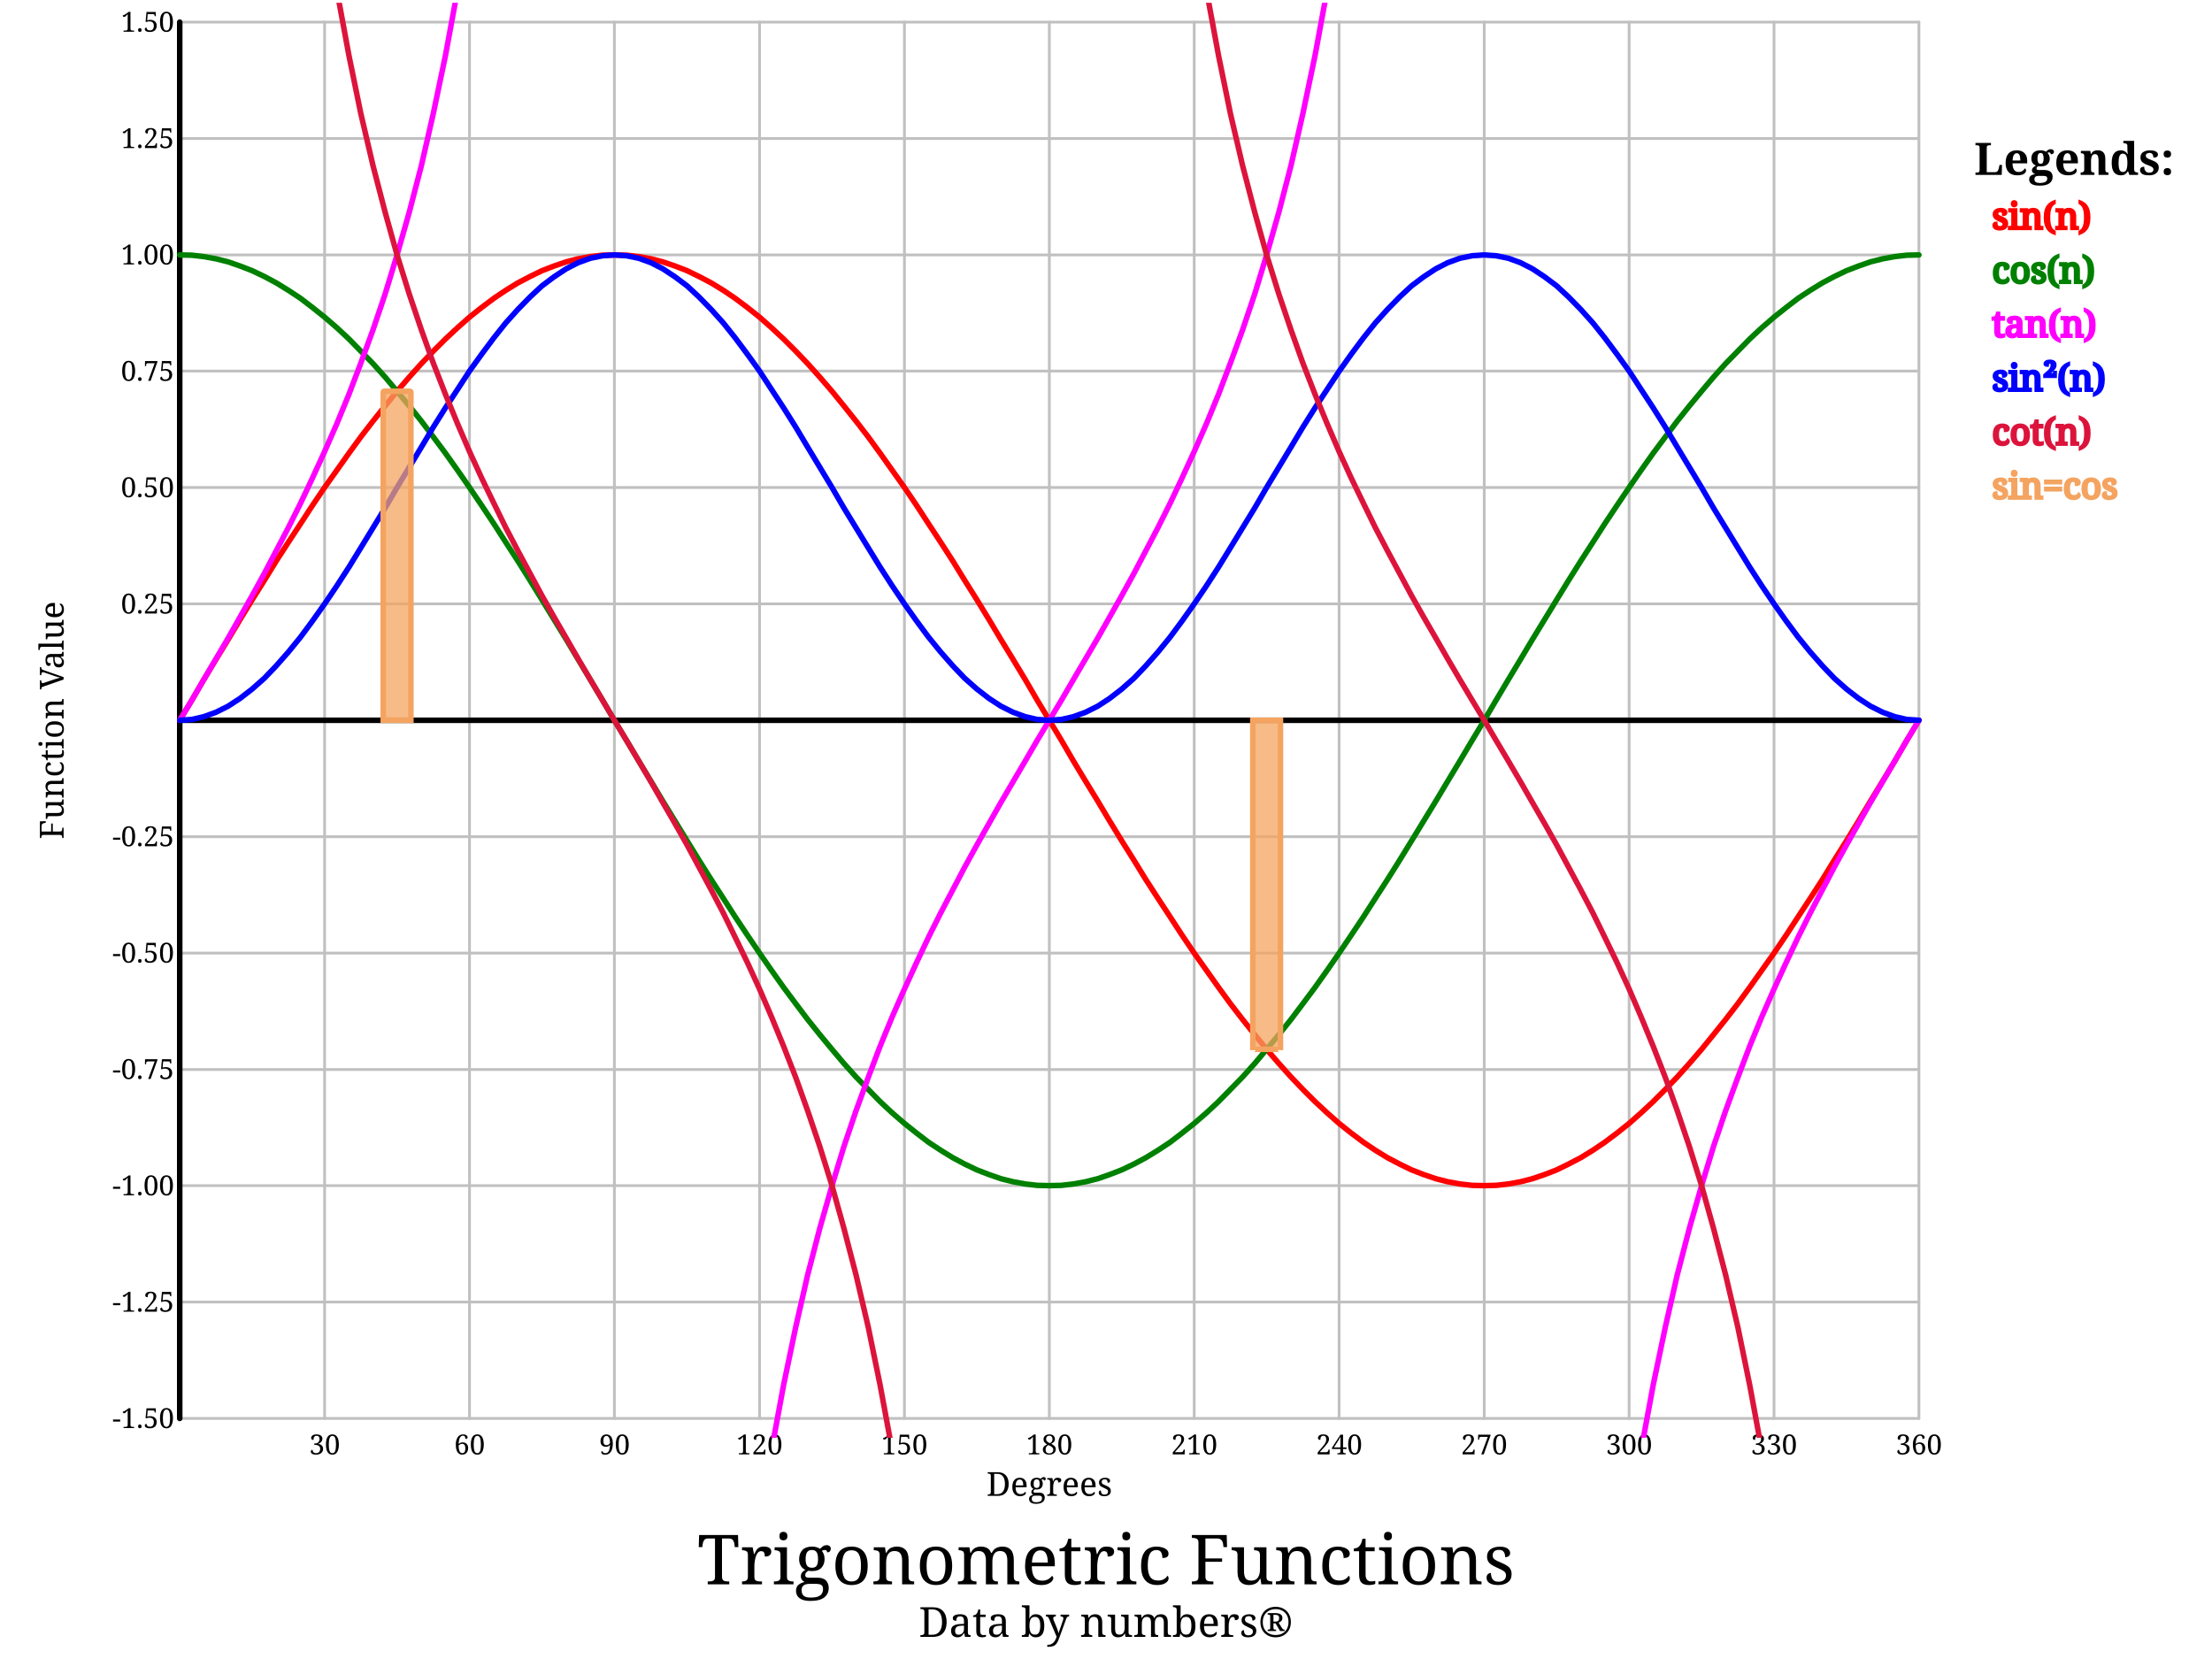
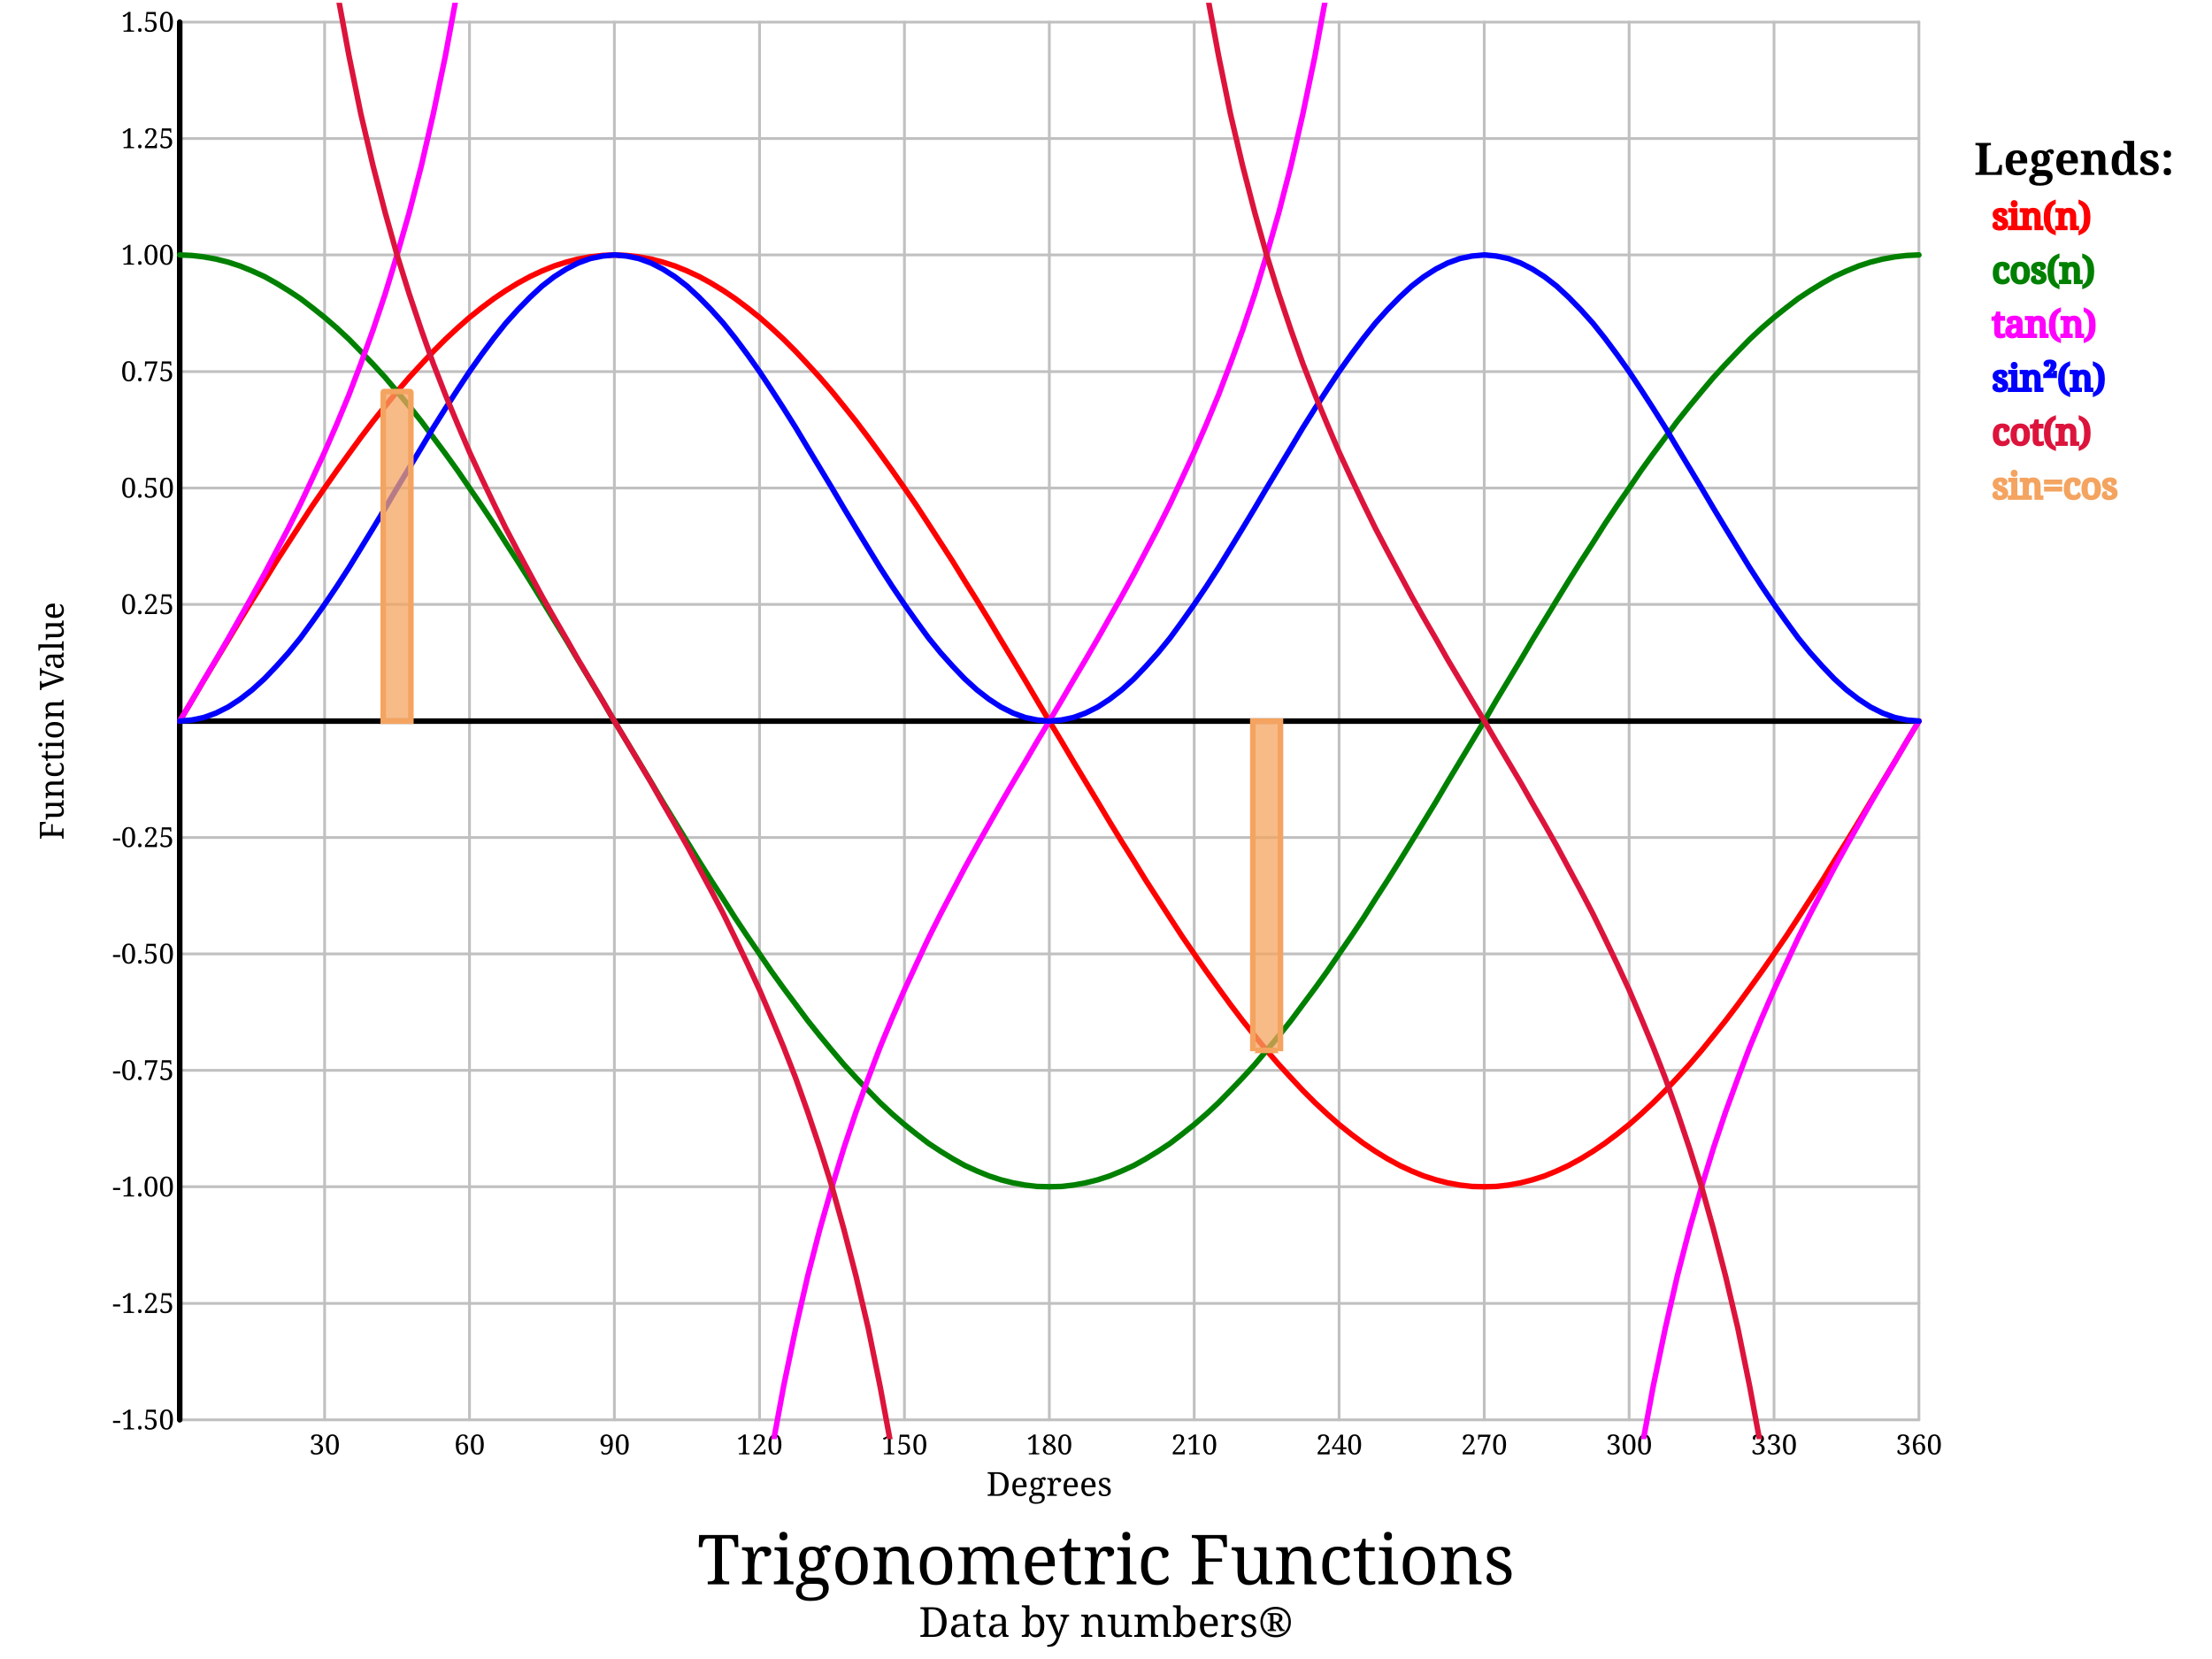
<svg xmlns="http://www.w3.org/2000/svg" id="svg-ex5" width="800" height="600">
  <defs>
    <clipPath id="plotable">
-       <rect x="58.0" y="1.0" width="643.0" height="519.0" rx="0.0" />
+       <rect x="58.0" y="1.0" width="643.0" height="519.5" rx="0.0" />
    </clipPath>
  </defs>
  <style>
svg#svg-ex5 { background-color: #ffedcc }
#svg-ex5 path.lightBG { fill: rgba(220,220,220,0.667) }
#svg-ex5 path.midBG { fill: rgba(120,120,120,0.667) }
#svg-ex5 path.darkBG { fill: rgba(35,35,35,0.667) }
#svg-ex5 g.plotarea { opacity: 1.0 }
#svg-ex5 g.plotarea path:hover { stroke-width: 5.0 }
#svg-ex5 path { stroke-width: 2.0; fill: none; stroke-linecap: round }
#svg-ex5 path.axes { stroke: black }
#svg-ex5 path.xlabel, #svg-ex5 path.ylabel { stroke: silver; stroke-width: 1 }
#svg-ex5 text { font-family: serif }
#svg-ex5 text.legend { font-size: 13.0px }
#svg-ex5 text.legend.headline { font-size: 16.2px; font-weight: bold }
#svg-ex5 text.subtitle { font-size: 15.0px; text-anchor: middle }
#svg-ex5 text.title { font-size: 25.0px; text-anchor: middle }
#svg-ex5 text.xlabel { font-size: 10.0px; text-anchor: middle }
#svg-ex5 text.xtitle, #svg-ex5 text.ytitle { font-size: 12.0px; text-anchor: middle }
#svg-ex5 text.ylabel { font-size: 10.0px; text-anchor: end; dominant-baseline: middle }
#svg-ex5 path.plot03 { stroke: #ff0000 }
#svg-ex5 text.plot03, #svg-ex5 rect.plot03 { fill: #ff0000; stroke: #ff0000 }
#svg-ex5 path.plot03.fill { stroke: #ff0000; fill: #ff0000; fill-opacity: 0.75 }
#svg-ex5 path.plot04 { stroke: #008000 }
#svg-ex5 text.plot04, #svg-ex5 rect.plot04 { fill: #008000; stroke: #008000 }
#svg-ex5 path.plot04.fill { stroke: #008000; fill: #008000; fill-opacity: 0.75 }
#svg-ex5 path.plot05 { stroke: #ff00ff }
#svg-ex5 text.plot05, #svg-ex5 rect.plot05 { fill: #ff00ff; stroke: #ff00ff }
#svg-ex5 path.plot05.fill { stroke: #ff00ff; fill: #ff00ff; fill-opacity: 0.75 }
#svg-ex5 path.plot06 { stroke: #0000ff }
#svg-ex5 text.plot06, #svg-ex5 rect.plot06 { fill: #0000ff; stroke: #0000ff }
#svg-ex5 path.plot06.fill { stroke: #0000ff; fill: #0000ff; fill-opacity: 0.75 }
#svg-ex5 path.plot07 { stroke: #dc143c }
#svg-ex5 text.plot07, #svg-ex5 rect.plot07 { fill: #dc143c; stroke: #dc143c }
#svg-ex5 path.plot07.fill { stroke: #dc143c; fill: #dc143c; fill-opacity: 0.75 }
#svg-ex5 path.plot08 { stroke: #f4a460 }
#svg-ex5 text.plot08, #svg-ex5 rect.plot08 { fill: #f4a460; stroke: #f4a460 }
#svg-ex5 path.plot08.fill { stroke: #f4a460; fill: #f4a460; fill-opacity: 0.75 }
#svg-ex5 rect.legend { fill: silver; stroke: silver; fill-opacity: 0.1; stroke-width: 1.5 }
</style>
  <text x="117.42" y="526.00" class="xlabel">30</text>
  <text x="169.83" y="526.00" class="xlabel">60</text>
  <text x="222.25" y="526.00" class="xlabel">90</text>
  <text x="274.67" y="526.00" class="xlabel">120</text>
  <text x="327.08" y="526.00" class="xlabel">150</text>
  <text x="379.50" y="526.00" class="xlabel">180</text>
  <text x="431.92" y="526.00" class="xlabel">210</text>
  <text x="484.33" y="526.00" class="xlabel">240</text>
  <text x="536.75" y="526.00" class="xlabel">270</text>
  <text x="589.17" y="526.00" class="xlabel">300</text>
  <text x="641.58" y="526.00" class="xlabel">330</text>
  <text x="694.00" y="526.00" class="xlabel">360</text>
-   <path class="xlabel" d=" M 117.4,513.0 V 8.0 M 169.8,513.0 V 8.0 M 222.2,513.0 V 8.0 M 274.7,513.0 V 8.0 M 327.1,513.0 V 8.0 M 379.5,513.0 V 8.0 M 431.9,513.0 V 8.0 M 484.3,513.0 V 8.0 M 536.8,513.0 V 8.0 M 589.2,513.0 V 8.0 M 641.6,513.0 V 8.0 M 694.0,513.0 V 8.0 " />
-   <text x="63.00" y="218.42" class="ylabel">0.25</text>
-   <text x="63.00" y="302.58" class="ylabel">-0.25</text>
-   <text x="63.00" y="176.33" class="ylabel">0.50</text>
-   <text x="63.00" y="344.67" class="ylabel">-0.50</text>
-   <text x="63.00" y="134.25" class="ylabel">0.75</text>
-   <text x="63.00" y="386.75" class="ylabel">-0.75</text>
-   <text x="63.00" y="92.17" class="ylabel">1.00</text>
-   <text x="63.00" y="428.83" class="ylabel">-1.00</text>
-   <text x="63.00" y="50.08" class="ylabel">1.25</text>
-   <text x="63.00" y="470.92" class="ylabel">-1.25</text>
+   <path class="xlabel" d=" M 117.4,513.5 V 8.0 M 169.8,513.5 V 8.0 M 222.2,513.5 V 8.0 M 274.7,513.5 V 8.0 M 327.1,513.5 V 8.0 M 379.5,513.5 V 8.0 M 431.9,513.5 V 8.0 M 484.3,513.5 V 8.0 M 536.8,513.5 V 8.0 M 589.2,513.5 V 8.0 M 641.6,513.5 V 8.0 M 694.0,513.5 V 8.0 " />
+   <text x="63.00" y="218.62" class="ylabel">0.25</text>
+   <text x="63.00" y="302.88" class="ylabel">-0.25</text>
+   <text x="63.00" y="176.50" class="ylabel">0.50</text>
+   <text x="63.00" y="345.00" class="ylabel">-0.50</text>
+   <text x="63.00" y="134.38" class="ylabel">0.75</text>
+   <text x="63.00" y="387.12" class="ylabel">-0.75</text>
+   <text x="63.00" y="92.25" class="ylabel">1.00</text>
+   <text x="63.00" y="429.25" class="ylabel">-1.00</text>
+   <text x="63.00" y="50.12" class="ylabel">1.25</text>
+   <text x="63.00" y="471.38" class="ylabel">-1.25</text>
  <text x="63.00" y="8.00" class="ylabel">1.50</text>
-   <text x="63.00" y="513.00" class="ylabel">-1.50</text>
-   <path class="ylabel" d=" M 65.0,218.4 H 694.0 M 65.0,302.6 H 694.0 M 65.0,176.3 H 694.0 M 65.0,344.7 H 694.0 M 65.0,134.2 H 694.0 M 65.0,386.8 H 694.0 M 65.0,92.2 H 694.0 M 65.0,428.8 H 694.0 M 65.0,50.1 H 694.0 M 65.0,470.9 H 694.0 M 65.0,8.0 H 694.0 M 65.0,513.0 H 694.0 " />
-   <path class="axes" d=" M 65.0,260.5 H 694.0 M 65.0,513.0 V 8.0 " />
+   <text x="63.00" y="513.50" class="ylabel">-1.50</text>
+   <path class="ylabel" d=" M 65.0,218.6 H 694.0 M 65.0,302.9 H 694.0 M 65.0,176.5 H 694.0 M 65.0,345.0 H 694.0 M 65.0,134.4 H 694.0 M 65.0,387.1 H 694.0 M 65.0,92.2 H 694.0 M 65.0,429.2 H 694.0 M 65.0,50.1 H 694.0 M 65.0,471.4 H 694.0 M 65.0,8.0 H 694.0 M 65.0,513.5 H 694.0 " />
+   <path class="axes" d=" M 65.0,260.8 H 694.0 M 65.0,513.5 V 8.0 " />
  <g clip-path="url(#plotable)" class="plotarea">
-     <path class="plot03" d=" M 65.0,260.5 L 69.4,253.2 L 73.7,245.8 L 78.1,238.5 L 82.5,231.3 L 86.8,224.1 L 91.2,216.9 L 95.6,209.9 L 99.9,202.9 L 104.3,196.1 L 108.7,189.4 L 113.0,182.8 L 117.4,176.3 L 121.8,170.1 L 126.2,163.9 L 130.5,158.0 L 134.9,152.3 L 139.3,146.8 L 143.6,141.5 L 148.0,136.4 L 152.4,131.5 L 156.7,127.0 L 161.1,122.6 L 165.5,118.5 L 169.8,114.7 L 174.2,111.2 L 178.6,107.9 L 182.9,105.0 L 187.3,102.3 L 191.7,100.0 L 196.0,97.9 L 200.4,96.2 L 204.8,94.7 L 209.1,93.6 L 213.5,92.8 L 217.9,92.3 L 222.2,92.2 L 226.6,92.3 L 231.0,92.8 L 235.4,93.6 L 239.7,94.7 L 244.1,96.2 L 248.5,97.9 L 252.8,100.0 L 257.2,102.3 L 261.6,105.0 L 265.9,107.9 L 270.3,111.2 L 274.7,114.7 L 279.0,118.5 L 283.4,122.6 L 287.8,127.0 L 292.1,131.5 L 296.5,136.4 L 300.9,141.5 L 305.2,146.8 L 309.6,152.3 L 314.0,158.0 L 318.3,163.9 L 322.7,170.1 L 327.1,176.3 L 331.5,182.8 L 335.8,189.4 L 340.2,196.1 L 344.6,202.9 L 348.9,209.9 L 353.3,216.9 L 357.7,224.1 L 362.0,231.3 L 366.4,238.5 L 370.8,245.8 L 375.1,253.2 L 379.5,260.5 L 383.9,267.8 L 388.2,275.2 L 392.6,282.5 L 397.0,289.7 L 401.3,296.9 L 405.7,304.1 L 410.1,311.1 L 414.4,318.1 L 418.8,324.9 L 423.2,331.6 L 427.5,338.2 L 431.9,344.7 L 436.3,350.9 L 440.7,357.1 L 445.0,363.0 L 449.4,368.7 L 453.8,374.2 L 458.1,379.5 L 462.5,384.6 L 466.9,389.5 L 471.2,394.0 L 475.6,398.4 L 480.0,402.5 L 484.3,406.3 L 488.7,409.8 L 493.1,413.1 L 497.4,416.0 L 501.8,418.7 L 506.2,421.0 L 510.5,423.1 L 514.9,424.8 L 519.3,426.3 L 523.6,427.4 L 528.0,428.2 L 532.4,428.7 L 536.8,428.8 L 541.1,428.7 L 545.5,428.2 L 549.9,427.4 L 554.2,426.3 L 558.6,424.8 L 563.0,423.1 L 567.3,421.0 L 571.7,418.7 L 576.1,416.0 L 580.4,413.1 L 584.8,409.8 L 589.2,406.3 L 593.5,402.5 L 597.9,398.4 L 602.3,394.0 L 606.6,389.5 L 611.0,384.6 L 615.4,379.5 L 619.7,374.2 L 624.1,368.7 L 628.5,363.0 L 632.8,357.1 L 637.2,350.9 L 641.6,344.7 L 646.0,338.2 L 650.3,331.6 L 654.7,324.9 L 659.1,318.1 L 663.4,311.1 L 667.8,304.1 L 672.2,296.9 L 676.5,289.7 L 680.9,282.5 L 685.3,275.2 L 689.6,267.8 L 694.0,260.5 M 65.0,260.5 " />
-     <path class="plot04" d=" M 65.0,92.2 L 69.4,92.3 L 73.7,92.8 L 78.1,93.6 L 82.5,94.7 L 86.8,96.2 L 91.2,97.9 L 95.6,100.0 L 99.9,102.3 L 104.3,105.0 L 108.7,107.9 L 113.0,111.2 L 117.4,114.7 L 121.8,118.5 L 126.2,122.6 L 130.5,127.0 L 134.9,131.5 L 139.3,136.4 L 143.6,141.5 L 148.0,146.8 L 152.4,152.3 L 156.7,158.0 L 161.1,163.9 L 165.5,170.1 L 169.8,176.3 L 174.2,182.8 L 178.6,189.4 L 182.9,196.1 L 187.3,202.9 L 191.7,209.9 L 196.0,216.9 L 200.4,224.1 L 204.8,231.3 L 209.1,238.5 L 213.5,245.8 L 217.9,253.2 L 222.2,260.5 L 226.6,267.8 L 231.0,275.2 L 235.4,282.5 L 239.7,289.7 L 244.1,296.9 L 248.5,304.1 L 252.8,311.1 L 257.2,318.1 L 261.6,324.9 L 265.9,331.6 L 270.3,338.2 L 274.7,344.7 L 279.0,350.9 L 283.4,357.1 L 287.8,363.0 L 292.1,368.7 L 296.5,374.2 L 300.9,379.5 L 305.2,384.6 L 309.6,389.5 L 314.0,394.0 L 318.3,398.4 L 322.7,402.5 L 327.1,406.3 L 331.5,409.8 L 335.8,413.1 L 340.2,416.0 L 344.6,418.7 L 348.9,421.0 L 353.3,423.1 L 357.7,424.8 L 362.0,426.3 L 366.4,427.4 L 370.8,428.2 L 375.1,428.7 L 379.5,428.8 L 383.9,428.7 L 388.2,428.2 L 392.6,427.4 L 397.0,426.3 L 401.3,424.8 L 405.7,423.1 L 410.1,421.0 L 414.4,418.7 L 418.8,416.0 L 423.2,413.1 L 427.5,409.8 L 431.9,406.3 L 436.3,402.5 L 440.7,398.4 L 445.0,394.0 L 449.4,389.5 L 453.8,384.6 L 458.1,379.5 L 462.5,374.2 L 466.9,368.7 L 471.2,363.0 L 475.6,357.1 L 480.0,350.9 L 484.3,344.7 L 488.7,338.2 L 493.1,331.6 L 497.4,324.9 L 501.8,318.1 L 506.2,311.1 L 510.5,304.1 L 514.9,296.9 L 519.3,289.7 L 523.6,282.5 L 528.0,275.2 L 532.4,267.8 L 536.8,260.5 L 541.1,253.2 L 545.5,245.8 L 549.9,238.5 L 554.2,231.3 L 558.6,224.1 L 563.0,216.9 L 567.3,209.9 L 571.7,202.9 L 576.1,196.1 L 580.4,189.4 L 584.8,182.8 L 589.2,176.3 L 593.5,170.1 L 597.9,163.9 L 602.3,158.0 L 606.6,152.3 L 611.0,146.8 L 615.4,141.5 L 619.7,136.4 L 624.1,131.5 L 628.5,127.0 L 632.8,122.6 L 637.2,118.5 L 641.6,114.7 L 646.0,111.2 L 650.3,107.9 L 654.7,105.0 L 659.1,102.3 L 663.4,100.0 L 667.8,97.9 L 672.2,96.2 L 676.5,94.7 L 680.9,93.6 L 685.3,92.8 L 689.6,92.3 L 694.0,92.2 M 65.0,92.2 " />
-     <path class="plot05" d=" M 65.0,260.5 L 69.4,253.2 L 73.7,245.8 L 78.1,238.3 L 82.5,230.8 L 86.8,223.2 L 91.2,215.4 L 95.6,207.4 L 99.9,199.2 L 104.3,190.8 L 108.7,182.0 L 113.0,172.9 L 117.4,163.3 L 121.8,153.3 L 126.2,142.6 L 130.5,131.3 L 134.9,119.3 L 139.3,106.3 L 143.6,92.2 L 148.0,76.8 L 152.4,59.9 L 156.7,41.1 L 161.1,20.1 L 165.5,-3.7 L 169.8,-31.1 L 174.2,-62.9 L 178.6,-100.5 L 182.9,-145.9 L 187.3,-202.0 L 191.7,-273.4 L 196.0,-300.0 M 204.8,-300.0 M 209.1,-300.0 M 213.5,-300.0 M 217.9,-300.0 M 222.2,-300.0 M 226.6,900.0 M 231.0,900.0 M 235.4,900.0 M 239.7,900.0 M 244.1,900.0 L 248.5,888.7 L 252.8,794.4 L 257.2,723.0 L 261.6,666.9 L 265.9,621.5 L 270.3,583.9 L 274.7,552.1 L 279.0,524.7 L 283.4,500.9 L 287.8,479.9 L 292.1,461.1 L 296.5,444.2 L 300.9,428.8 L 305.2,414.7 L 309.6,401.7 L 314.0,389.7 L 318.3,378.4 L 322.7,367.7 L 327.1,357.7 L 331.5,348.1 L 335.8,339.0 L 340.2,330.2 L 344.6,321.8 L 348.9,313.6 L 353.3,305.6 L 357.7,297.8 L 362.0,290.2 L 366.4,282.7 L 370.8,275.2 L 375.1,267.8 L 379.5,260.5 L 383.9,253.2 L 388.2,245.8 L 392.6,238.3 L 397.0,230.8 L 401.3,223.2 L 405.7,215.4 L 410.1,207.4 L 414.4,199.2 L 418.8,190.8 L 423.2,182.0 L 427.5,172.9 L 431.9,163.3 L 436.3,153.3 L 440.7,142.6 L 445.0,131.3 L 449.4,119.3 L 453.8,106.3 L 458.1,92.2 L 462.5,76.8 L 466.9,59.9 L 471.2,41.1 L 475.6,20.1 L 480.0,-3.7 L 484.3,-31.1 L 488.7,-62.9 L 493.1,-100.5 L 497.4,-145.9 L 501.8,-202.0 L 506.2,-273.4 L 510.5,-300.0 M 519.3,-300.0 M 523.6,-300.0 M 528.0,-300.0 M 532.4,-300.0 M 536.8,-300.0 M 541.1,900.0 M 545.5,900.0 M 549.9,900.0 M 554.2,900.0 M 558.6,900.0 L 563.0,888.7 L 567.3,794.4 L 571.7,723.0 L 576.1,666.9 L 580.4,621.5 L 584.8,583.9 L 589.2,552.1 L 593.5,524.7 L 597.9,500.9 L 602.3,479.9 L 606.6,461.1 L 611.0,444.2 L 615.4,428.8 L 619.7,414.7 L 624.1,401.7 L 628.5,389.7 L 632.8,378.4 L 637.2,367.7 L 641.6,357.7 L 646.0,348.1 L 650.3,339.0 L 654.7,330.2 L 659.1,321.8 L 663.4,313.6 L 667.8,305.6 L 672.2,297.8 L 676.5,290.2 L 680.9,282.7 L 685.3,275.2 L 689.6,267.8 L 694.0,260.5 M 65.0,260.5 " />
-     <path class="plot06" d=" M 65.0,260.5 L 69.4,260.2 L 73.7,259.2 L 78.1,257.6 L 82.5,255.4 L 86.8,252.6 L 91.2,249.2 L 95.6,245.3 L 99.9,240.8 L 104.3,235.8 L 108.7,230.4 L 113.0,224.6 L 117.4,218.4 L 121.8,211.9 L 126.2,205.1 L 130.5,198.1 L 134.9,190.9 L 139.3,183.7 L 143.6,176.3 L 148.0,169.0 L 152.4,161.7 L 156.7,154.5 L 161.1,147.5 L 165.5,140.8 L 169.8,134.2 L 174.2,128.1 L 178.6,122.2 L 182.9,116.8 L 187.3,111.9 L 191.7,107.4 L 196.0,103.4 L 200.4,100.1 L 204.8,97.2 L 209.1,95.0 L 213.5,93.4 L 217.9,92.5 L 222.2,92.2 L 226.6,92.5 L 231.0,93.4 L 235.4,95.0 L 239.7,97.2 L 244.1,100.1 L 248.5,103.4 L 252.8,107.4 L 257.2,111.9 L 261.6,116.8 L 265.9,122.2 L 270.3,128.1 L 274.7,134.2 L 279.0,140.8 L 283.4,147.5 L 287.8,154.5 L 292.1,161.7 L 296.5,169.0 L 300.9,176.3 L 305.2,183.7 L 309.6,190.9 L 314.0,198.1 L 318.3,205.1 L 322.7,211.9 L 327.1,218.4 L 331.5,224.6 L 335.8,230.4 L 340.2,235.8 L 344.6,240.8 L 348.9,245.3 L 353.3,249.2 L 357.7,252.6 L 362.0,255.4 L 366.4,257.6 L 370.8,259.2 L 375.1,260.2 L 379.5,260.5 L 383.9,260.2 L 388.2,259.2 L 392.6,257.6 L 397.0,255.4 L 401.3,252.6 L 405.7,249.2 L 410.1,245.3 L 414.4,240.8 L 418.8,235.8 L 423.2,230.4 L 427.5,224.6 L 431.9,218.4 L 436.3,211.9 L 440.7,205.1 L 445.0,198.1 L 449.4,190.9 L 453.8,183.7 L 458.1,176.3 L 462.5,169.0 L 466.9,161.7 L 471.2,154.5 L 475.6,147.5 L 480.0,140.8 L 484.3,134.3 L 488.7,128.1 L 493.1,122.2 L 497.4,116.8 L 501.8,111.9 L 506.2,107.4 L 510.5,103.4 L 514.9,100.1 L 519.3,97.2 L 523.6,95.0 L 528.0,93.4 L 532.4,92.5 L 536.8,92.2 L 541.1,92.5 L 545.5,93.4 L 549.9,95.0 L 554.2,97.2 L 558.6,100.1 L 563.0,103.4 L 567.3,107.4 L 571.7,111.9 L 576.1,116.8 L 580.4,122.2 L 584.8,128.1 L 589.2,134.2 L 593.5,140.8 L 597.9,147.5 L 602.3,154.5 L 606.6,161.7 L 611.0,169.0 L 615.4,176.3 L 619.7,183.7 L 624.1,190.9 L 628.5,198.1 L 632.8,205.1 L 637.2,211.9 L 641.6,218.4 L 646.0,224.6 L 650.3,230.4 L 654.7,235.8 L 659.1,240.8 L 663.4,245.3 L 667.8,249.2 L 672.2,252.6 L 676.5,255.4 L 680.9,257.6 L 685.3,259.2 L 689.6,260.2 L 694.0,260.5 M 65.0,260.5 " />
-     <path class="plot07" d=" M 69.4,-300.0 L 73.7,-300.0 M 82.5,-300.0 M 86.8,-300.0 M 91.2,-300.0 L 95.6,-273.4 L 99.9,-202.0 L 104.3,-145.9 L 108.7,-100.5 L 113.0,-62.9 L 117.4,-31.1 L 121.8,-3.7 L 126.2,20.1 L 130.5,41.1 L 134.9,59.9 L 139.3,76.8 L 143.6,92.2 L 148.0,106.3 L 152.4,119.3 L 156.7,131.3 L 161.1,142.6 L 165.5,153.3 L 169.8,163.3 L 174.2,172.9 L 178.6,182.0 L 182.9,190.8 L 187.3,199.2 L 191.7,207.4 L 196.0,215.4 L 200.4,223.2 L 204.8,230.8 L 209.1,238.3 L 213.5,245.8 L 217.9,253.2 L 222.2,260.5 L 226.6,267.8 L 231.0,275.2 L 235.4,282.7 L 239.7,290.2 L 244.1,297.8 L 248.5,305.6 L 252.8,313.6 L 257.2,321.8 L 261.6,330.2 L 265.9,339.0 L 270.3,348.1 L 274.7,357.7 L 279.0,367.7 L 283.4,378.4 L 287.8,389.7 L 292.1,401.7 L 296.5,414.7 L 300.9,428.8 L 305.2,444.2 L 309.6,461.1 L 314.0,479.9 L 318.3,500.9 L 322.7,524.7 L 327.1,552.1 L 331.5,583.9 L 335.8,621.5 L 340.2,666.9 L 344.6,723.0 L 348.9,794.4 L 353.3,888.7 L 357.7,900.0 M 366.4,900.0 M 370.8,900.0 M 375.1,900.0 M 379.5,900.0 M 383.9,-300.0 M 388.2,-300.0 M 392.6,-300.0 M 397.0,-300.0 M 401.3,-300.0 M 405.7,-300.0 L 410.1,-273.4 L 414.4,-202.0 L 418.8,-145.9 L 423.2,-100.5 L 427.5,-62.9 L 431.9,-31.1 L 436.3,-3.7 L 440.7,20.1 L 445.0,41.1 L 449.4,59.9 L 453.8,76.8 L 458.1,92.2 L 462.5,106.3 L 466.9,119.3 L 471.2,131.3 L 475.6,142.6 L 480.0,153.3 L 484.3,163.3 L 488.7,172.9 L 493.1,182.0 L 497.4,190.8 L 501.8,199.2 L 506.2,207.4 L 510.5,215.4 L 514.9,223.2 L 519.3,230.8 L 523.6,238.3 L 528.0,245.8 L 532.4,253.2 L 536.8,260.5 L 541.1,267.8 L 545.5,275.2 L 549.9,282.7 L 554.2,290.2 L 558.6,297.8 L 563.0,305.6 L 567.3,313.6 L 571.7,321.8 L 576.1,330.2 L 580.4,339.0 L 584.8,348.1 L 589.2,357.7 L 593.5,367.7 L 597.9,378.4 L 602.3,389.7 L 606.6,401.7 L 611.0,414.7 L 615.4,428.8 L 619.7,444.2 L 624.1,461.1 L 628.5,479.9 L 632.8,500.9 L 637.2,524.7 L 641.6,552.1 L 646.0,583.9 L 650.3,621.5 L 654.7,666.9 L 659.1,723.0 L 663.4,794.4 L 667.8,888.7 L 672.2,900.0 M 680.9,900.0 M 685.3,900.0 M 689.6,900.0 M 694.0,900.0 M 69.4,-300.0 " />
-     <path class="plot08 fill" d=" M 143.6,260.5 H 138.6 V 141.8 Q 138.6,141.5, 138.9,141.5 h 9.4 Q 148.6,141.5, 148.6,141.8 V 260.5 Z M 458.1,260.5 H 453.1 V 379.8 Q 453.1,379.5, 453.4,379.5 h 9.4 Q 463.1,379.5, 463.1,379.8 V 260.5 Z " />
+     <path class="plot03" d=" M 65.0,260.8 L 69.4,253.4 L 73.7,246.1 L 78.1,238.8 L 82.5,231.5 L 86.8,224.3 L 91.2,217.1 L 95.6,210.1 L 99.9,203.1 L 104.3,196.3 L 108.7,189.5 L 113.0,182.9 L 117.4,176.5 L 121.8,170.2 L 126.2,164.1 L 130.5,158.2 L 134.9,152.4 L 139.3,146.9 L 143.6,141.6 L 148.0,136.5 L 152.4,131.7 L 156.7,127.1 L 161.1,122.7 L 165.5,118.6 L 169.8,114.8 L 174.2,111.3 L 178.6,108.0 L 182.9,105.1 L 187.3,102.4 L 191.7,100.0 L 196.0,98.0 L 200.4,96.2 L 204.8,94.8 L 209.1,93.7 L 213.5,92.9 L 217.9,92.4 L 222.2,92.2 L 226.6,92.4 L 231.0,92.9 L 235.4,93.7 L 239.7,94.8 L 244.1,96.2 L 248.5,98.0 L 252.8,100.0 L 257.2,102.4 L 261.6,105.1 L 265.9,108.0 L 270.3,111.3 L 274.7,114.8 L 279.0,118.6 L 283.4,122.7 L 287.8,127.1 L 292.1,131.7 L 296.5,136.5 L 300.9,141.6 L 305.2,146.9 L 309.6,152.4 L 314.0,158.2 L 318.3,164.1 L 322.7,170.2 L 327.1,176.5 L 331.5,182.9 L 335.8,189.5 L 340.2,196.3 L 344.6,203.1 L 348.9,210.1 L 353.3,217.1 L 357.7,224.3 L 362.0,231.5 L 366.4,238.8 L 370.8,246.1 L 375.1,253.4 L 379.5,260.8 L 383.9,268.1 L 388.2,275.4 L 392.6,282.7 L 397.0,290.0 L 401.3,297.2 L 405.7,304.4 L 410.1,311.4 L 414.4,318.4 L 418.8,325.2 L 423.2,332.0 L 427.5,338.6 L 431.9,345.0 L 436.3,351.3 L 440.7,357.4 L 445.0,363.3 L 449.4,369.1 L 453.8,374.6 L 458.1,379.9 L 462.5,385.0 L 466.9,389.8 L 471.2,394.4 L 475.6,398.8 L 480.0,402.9 L 484.3,406.7 L 488.7,410.2 L 493.1,413.5 L 497.4,416.4 L 501.8,419.1 L 506.2,421.5 L 510.5,423.5 L 514.9,425.3 L 519.3,426.7 L 523.6,427.8 L 528.0,428.6 L 532.4,429.1 L 536.8,429.2 L 541.1,429.1 L 545.5,428.6 L 549.9,427.8 L 554.2,426.7 L 558.6,425.3 L 563.0,423.5 L 567.3,421.5 L 571.7,419.1 L 576.1,416.4 L 580.4,413.5 L 584.8,410.2 L 589.2,406.7 L 593.5,402.9 L 597.9,398.8 L 602.3,394.4 L 606.6,389.8 L 611.0,385.0 L 615.4,379.9 L 619.7,374.6 L 624.1,369.1 L 628.5,363.3 L 632.8,357.4 L 637.2,351.3 L 641.6,345.0 L 646.0,338.6 L 650.3,332.0 L 654.7,325.2 L 659.1,318.4 L 663.4,311.4 L 667.8,304.4 L 672.2,297.2 L 676.5,290.0 L 680.9,282.7 L 685.3,275.4 L 689.6,268.1 L 694.0,260.8 M 65.0,260.8 " />
+     <path class="plot04" d=" M 65.0,92.2 L 69.4,92.4 L 73.7,92.9 L 78.1,93.7 L 82.5,94.8 L 86.8,96.2 L 91.2,98.0 L 95.6,100.0 L 99.9,102.4 L 104.3,105.1 L 108.7,108.0 L 113.0,111.3 L 117.4,114.8 L 121.8,118.6 L 126.2,122.7 L 130.5,127.1 L 134.9,131.7 L 139.3,136.5 L 143.6,141.6 L 148.0,146.9 L 152.4,152.4 L 156.7,158.2 L 161.1,164.1 L 165.5,170.2 L 169.8,176.5 L 174.2,182.9 L 178.6,189.5 L 182.9,196.3 L 187.3,203.1 L 191.7,210.1 L 196.0,217.1 L 200.4,224.3 L 204.8,231.5 L 209.1,238.8 L 213.5,246.1 L 217.9,253.4 L 222.2,260.8 L 226.6,268.1 L 231.0,275.4 L 235.4,282.7 L 239.7,290.0 L 244.1,297.2 L 248.5,304.4 L 252.8,311.4 L 257.2,318.4 L 261.6,325.2 L 265.9,332.0 L 270.3,338.6 L 274.7,345.0 L 279.0,351.3 L 283.4,357.4 L 287.8,363.3 L 292.1,369.1 L 296.5,374.6 L 300.9,379.9 L 305.2,385.0 L 309.6,389.8 L 314.0,394.4 L 318.3,398.8 L 322.7,402.9 L 327.1,406.7 L 331.5,410.2 L 335.8,413.5 L 340.2,416.4 L 344.6,419.1 L 348.9,421.5 L 353.3,423.5 L 357.7,425.3 L 362.0,426.7 L 366.4,427.8 L 370.8,428.6 L 375.1,429.1 L 379.5,429.2 L 383.9,429.1 L 388.2,428.6 L 392.6,427.8 L 397.0,426.7 L 401.3,425.3 L 405.7,423.5 L 410.1,421.5 L 414.4,419.1 L 418.8,416.4 L 423.2,413.5 L 427.5,410.2 L 431.9,406.7 L 436.3,402.9 L 440.7,398.8 L 445.0,394.4 L 449.4,389.8 L 453.8,385.0 L 458.1,379.9 L 462.5,374.6 L 466.9,369.1 L 471.2,363.3 L 475.6,357.4 L 480.0,351.3 L 484.3,345.0 L 488.7,338.6 L 493.1,332.0 L 497.4,325.2 L 501.8,318.4 L 506.2,311.4 L 510.5,304.4 L 514.9,297.2 L 519.3,290.0 L 523.6,282.7 L 528.0,275.4 L 532.4,268.1 L 536.8,260.8 L 541.1,253.4 L 545.5,246.1 L 549.9,238.8 L 554.2,231.5 L 558.6,224.3 L 563.0,217.1 L 567.3,210.1 L 571.7,203.1 L 576.1,196.3 L 580.4,189.5 L 584.8,182.9 L 589.2,176.5 L 593.5,170.2 L 597.9,164.1 L 602.3,158.2 L 606.6,152.4 L 611.0,146.9 L 615.4,141.6 L 619.7,136.5 L 624.1,131.7 L 628.5,127.1 L 632.8,122.7 L 637.2,118.6 L 641.6,114.8 L 646.0,111.3 L 650.3,108.0 L 654.7,105.1 L 659.1,102.4 L 663.4,100.0 L 667.8,98.0 L 672.2,96.2 L 676.5,94.8 L 680.9,93.7 L 685.3,92.9 L 689.6,92.4 L 694.0,92.2 M 65.0,92.2 " />
+     <path class="plot05" d=" M 65.0,260.8 L 69.4,253.4 L 73.7,246.0 L 78.1,238.6 L 82.5,231.0 L 86.8,223.4 L 91.2,215.6 L 95.6,207.6 L 99.9,199.4 L 104.3,191.0 L 108.7,182.2 L 113.0,173.0 L 117.4,163.5 L 121.8,153.4 L 126.2,142.8 L 130.5,131.5 L 134.9,119.4 L 139.3,106.3 L 143.6,92.2 L 148.0,76.9 L 152.4,59.9 L 156.7,41.2 L 161.1,20.1 L 165.5,-3.7 L 169.8,-31.1 L 174.2,-62.9 L 178.6,-100.6 L 182.9,-146.0 L 187.3,-202.2 L 191.7,-273.7 L 196.0,-300.0 M 204.8,-300.0 M 209.1,-300.0 M 213.5,-300.0 M 217.9,-300.0 M 222.2,-300.0 M 226.6,900.0 M 231.0,900.0 M 235.4,900.0 M 239.7,900.0 M 244.1,900.0 L 248.5,889.6 L 252.8,795.2 L 257.2,723.7 L 261.6,667.5 L 265.9,622.1 L 270.3,584.4 L 274.7,552.6 L 279.0,525.2 L 283.4,501.4 L 287.8,480.3 L 292.1,461.6 L 296.5,444.6 L 300.9,429.2 L 305.2,415.2 L 309.6,402.1 L 314.0,390.0 L 318.3,378.7 L 322.7,368.1 L 327.1,358.0 L 331.5,348.5 L 335.8,339.3 L 340.2,330.5 L 344.6,322.1 L 348.9,313.9 L 353.3,305.9 L 357.7,298.1 L 362.0,290.5 L 366.4,282.9 L 370.8,275.5 L 375.1,268.1 L 379.5,260.8 L 383.9,253.4 L 388.2,246.0 L 392.6,238.6 L 397.0,231.0 L 401.3,223.4 L 405.7,215.6 L 410.1,207.6 L 414.4,199.4 L 418.8,191.0 L 423.2,182.2 L 427.5,173.0 L 431.9,163.5 L 436.3,153.4 L 440.7,142.8 L 445.0,131.5 L 449.4,119.4 L 453.8,106.3 L 458.1,92.2 L 462.5,76.9 L 466.9,59.9 L 471.2,41.2 L 475.6,20.1 L 480.0,-3.7 L 484.3,-31.1 L 488.7,-62.9 L 493.1,-100.6 L 497.4,-146.0 L 501.8,-202.2 L 506.2,-273.7 L 510.5,-300.0 M 519.3,-300.0 M 523.6,-300.0 M 528.0,-300.0 M 532.4,-300.0 M 536.8,-300.0 M 541.1,900.0 M 545.5,900.0 M 549.9,900.0 M 554.2,900.0 M 558.6,900.0 L 563.0,889.6 L 567.3,795.2 L 571.7,723.7 L 576.1,667.5 L 580.4,622.1 L 584.8,584.4 L 589.2,552.6 L 593.5,525.2 L 597.9,501.4 L 602.3,480.3 L 606.6,461.6 L 611.0,444.6 L 615.4,429.2 L 619.7,415.2 L 624.1,402.1 L 628.5,390.0 L 632.8,378.7 L 637.2,368.1 L 641.6,358.0 L 646.0,348.5 L 650.3,339.3 L 654.7,330.5 L 659.1,322.1 L 663.4,313.9 L 667.8,305.9 L 672.2,298.1 L 676.5,290.5 L 680.9,282.9 L 685.3,275.5 L 689.6,268.1 L 694.0,260.8 M 65.0,260.8 " />
+     <path class="plot06" d=" M 65.0,260.8 L 69.4,260.4 L 73.7,259.5 L 78.1,257.9 L 82.5,255.7 L 86.8,252.9 L 91.2,249.5 L 95.6,245.5 L 99.9,241.0 L 104.3,236.1 L 108.7,230.7 L 113.0,224.8 L 117.4,218.6 L 121.8,212.1 L 126.2,205.3 L 130.5,198.3 L 134.9,191.1 L 139.3,183.8 L 143.6,176.5 L 148.0,169.2 L 152.4,161.9 L 156.7,154.7 L 161.1,147.7 L 165.5,140.9 L 169.8,134.4 L 174.2,128.2 L 178.6,122.3 L 182.9,116.9 L 187.3,112.0 L 191.7,107.5 L 196.0,103.5 L 200.4,100.1 L 204.8,97.3 L 209.1,95.1 L 213.5,93.5 L 217.9,92.6 L 222.2,92.2 L 226.6,92.6 L 231.0,93.5 L 235.4,95.1 L 239.7,97.3 L 244.1,100.1 L 248.5,103.5 L 252.8,107.5 L 257.2,112.0 L 261.6,116.9 L 265.9,122.3 L 270.3,128.2 L 274.7,134.4 L 279.0,140.9 L 283.4,147.7 L 287.8,154.7 L 292.1,161.9 L 296.5,169.2 L 300.9,176.5 L 305.2,183.8 L 309.6,191.1 L 314.0,198.3 L 318.3,205.3 L 322.7,212.1 L 327.1,218.6 L 331.5,224.8 L 335.8,230.7 L 340.2,236.1 L 344.6,241.0 L 348.9,245.5 L 353.3,249.5 L 357.7,252.9 L 362.0,255.7 L 366.4,257.9 L 370.8,259.5 L 375.1,260.4 L 379.5,260.8 L 383.9,260.4 L 388.2,259.5 L 392.6,257.9 L 397.0,255.7 L 401.3,252.9 L 405.7,249.5 L 410.1,245.5 L 414.4,241.0 L 418.8,236.1 L 423.2,230.7 L 427.5,224.8 L 431.9,218.6 L 436.3,212.1 L 440.7,205.3 L 445.0,198.3 L 449.4,191.1 L 453.8,183.8 L 458.1,176.5 L 462.5,169.2 L 466.9,161.9 L 471.2,154.7 L 475.6,147.7 L 480.0,140.9 L 484.3,134.4 L 488.7,128.2 L 493.1,122.3 L 497.4,116.9 L 501.8,112.0 L 506.2,107.5 L 510.5,103.5 L 514.9,100.1 L 519.3,97.3 L 523.6,95.1 L 528.0,93.5 L 532.4,92.6 L 536.8,92.2 L 541.1,92.6 L 545.5,93.5 L 549.9,95.1 L 554.2,97.3 L 558.6,100.1 L 563.0,103.5 L 567.3,107.5 L 571.7,112.0 L 576.1,116.9 L 580.4,122.3 L 584.8,128.2 L 589.2,134.4 L 593.5,140.9 L 597.9,147.7 L 602.3,154.7 L 606.6,161.9 L 611.0,169.2 L 615.4,176.5 L 619.7,183.8 L 624.1,191.1 L 628.5,198.3 L 632.8,205.3 L 637.2,212.1 L 641.6,218.6 L 646.0,224.8 L 650.3,230.7 L 654.7,236.1 L 659.1,241.0 L 663.4,245.5 L 667.8,249.5 L 672.2,252.9 L 676.5,255.7 L 680.9,257.9 L 685.3,259.5 L 689.6,260.4 L 694.0,260.8 M 65.0,260.8 " />
+     <path class="plot07" d=" M 69.4,-300.0 L 73.7,-300.0 M 82.5,-300.0 M 86.8,-300.0 M 91.2,-300.0 L 95.6,-273.7 L 99.9,-202.2 L 104.3,-146.0 L 108.7,-100.6 L 113.0,-62.9 L 117.4,-31.1 L 121.8,-3.7 L 126.2,20.1 L 130.5,41.2 L 134.9,59.9 L 139.3,76.9 L 143.6,92.2 L 148.0,106.3 L 152.4,119.4 L 156.7,131.5 L 161.1,142.8 L 165.5,153.4 L 169.8,163.5 L 174.2,173.0 L 178.6,182.2 L 182.9,191.0 L 187.3,199.4 L 191.7,207.6 L 196.0,215.6 L 200.4,223.4 L 204.8,231.0 L 209.1,238.6 L 213.5,246.0 L 217.9,253.4 L 222.2,260.8 L 226.6,268.1 L 231.0,275.5 L 235.4,282.9 L 239.7,290.5 L 244.1,298.1 L 248.5,305.9 L 252.8,313.9 L 257.2,322.1 L 261.6,330.5 L 265.9,339.3 L 270.3,348.5 L 274.7,358.0 L 279.0,368.1 L 283.4,378.7 L 287.8,390.0 L 292.1,402.1 L 296.5,415.2 L 300.9,429.2 L 305.2,444.6 L 309.6,461.6 L 314.0,480.3 L 318.3,501.4 L 322.7,525.2 L 327.1,552.6 L 331.5,584.4 L 335.8,622.1 L 340.2,667.5 L 344.6,723.7 L 348.9,795.2 L 353.3,889.6 L 357.7,900.0 M 366.4,900.0 M 370.8,900.0 M 375.1,900.0 M 379.5,900.0 M 383.9,-300.0 M 388.2,-300.0 M 392.6,-300.0 M 397.0,-300.0 M 401.3,-300.0 M 405.7,-300.0 L 410.1,-273.7 L 414.4,-202.2 L 418.8,-146.0 L 423.2,-100.6 L 427.5,-62.9 L 431.9,-31.1 L 436.3,-3.7 L 440.7,20.1 L 445.0,41.2 L 449.4,59.9 L 453.8,76.9 L 458.1,92.2 L 462.5,106.3 L 466.9,119.4 L 471.2,131.5 L 475.6,142.8 L 480.0,153.4 L 484.3,163.5 L 488.7,173.0 L 493.1,182.2 L 497.4,191.0 L 501.8,199.4 L 506.2,207.6 L 510.5,215.6 L 514.9,223.4 L 519.3,231.0 L 523.6,238.6 L 528.0,246.0 L 532.4,253.4 L 536.8,260.7 L 541.1,268.1 L 545.5,275.5 L 549.9,282.9 L 554.2,290.5 L 558.6,298.1 L 563.0,305.9 L 567.3,313.9 L 571.7,322.1 L 576.1,330.5 L 580.4,339.3 L 584.8,348.5 L 589.2,358.0 L 593.5,368.1 L 597.9,378.7 L 602.3,390.0 L 606.6,402.1 L 611.0,415.2 L 615.4,429.2 L 619.7,444.6 L 624.1,461.6 L 628.5,480.3 L 632.8,501.4 L 637.2,525.2 L 641.6,552.6 L 646.0,584.4 L 650.3,622.1 L 654.7,667.5 L 659.1,723.7 L 663.4,795.2 L 667.8,889.6 L 672.2,900.0 M 680.9,900.0 M 685.3,900.0 M 689.6,900.0 M 694.0,900.0 M 69.4,-300.0 " />
+     <path class="plot08 fill" d=" M 143.6,260.8 H 138.6 V 141.9 Q 138.6,141.6, 138.9,141.6 h 9.4 Q 148.6,141.6, 148.6,141.9 V 260.8 Z M 458.1,260.8 H 453.1 V 380.2 Q 453.1,379.9, 453.4,379.9 h 9.4 Q 463.1,379.9, 463.1,380.2 V 260.8 Z " />
  </g>
  <text x="379.50" y="541.00" class="xtitle">Degrees</text>
-   <text x="23.00" y="260.50" class="ytitle" transform="matrix(0.00,-1.00,1.00,0.00,-237.50,283.50)">Function Value</text>
+   <text x="23.00" y="260.75" class="ytitle" transform="matrix(0.00,-1.00,1.00,0.00,-237.75,283.75)">Function Value</text>
  <text x="714.00" y="63.25" class="legend headline">Legends:</text>
  <text x="720.50" y="82.75" class="plot03 legend">sin(n)</text>
  <text x="720.50" y="102.25" class="plot04 legend">cos(n)</text>
  <text x="720.50" y="121.75" class="plot05 legend">tan(n)</text>
  <text x="720.50" y="141.25" class="plot06 legend">sin²(n)</text>
  <text x="720.50" y="160.75" class="plot07 legend">cot(n)</text>
  <text x="720.50" y="180.25" class="plot08 legend">sin=cos</text>
  <path class="legend" d=" M 786.0,34.0 Q 792.0,34.0, 792.0,40.0 L 792.0,193.8 Q 792.0,199.8, 786.0,199.8 L 707.0,199.8 Q 701.0,199.8, 701.0,193.8 L 701.0,40.0 Q 701.0,34.0, 707.0,34.0 Z " />
  <text x="400.00" y="592.00" class="subtitle">Data by numbers®</text>
  <text x="400.00" y="573.00" class="title">Trigonometric Functions</text>
</svg>
